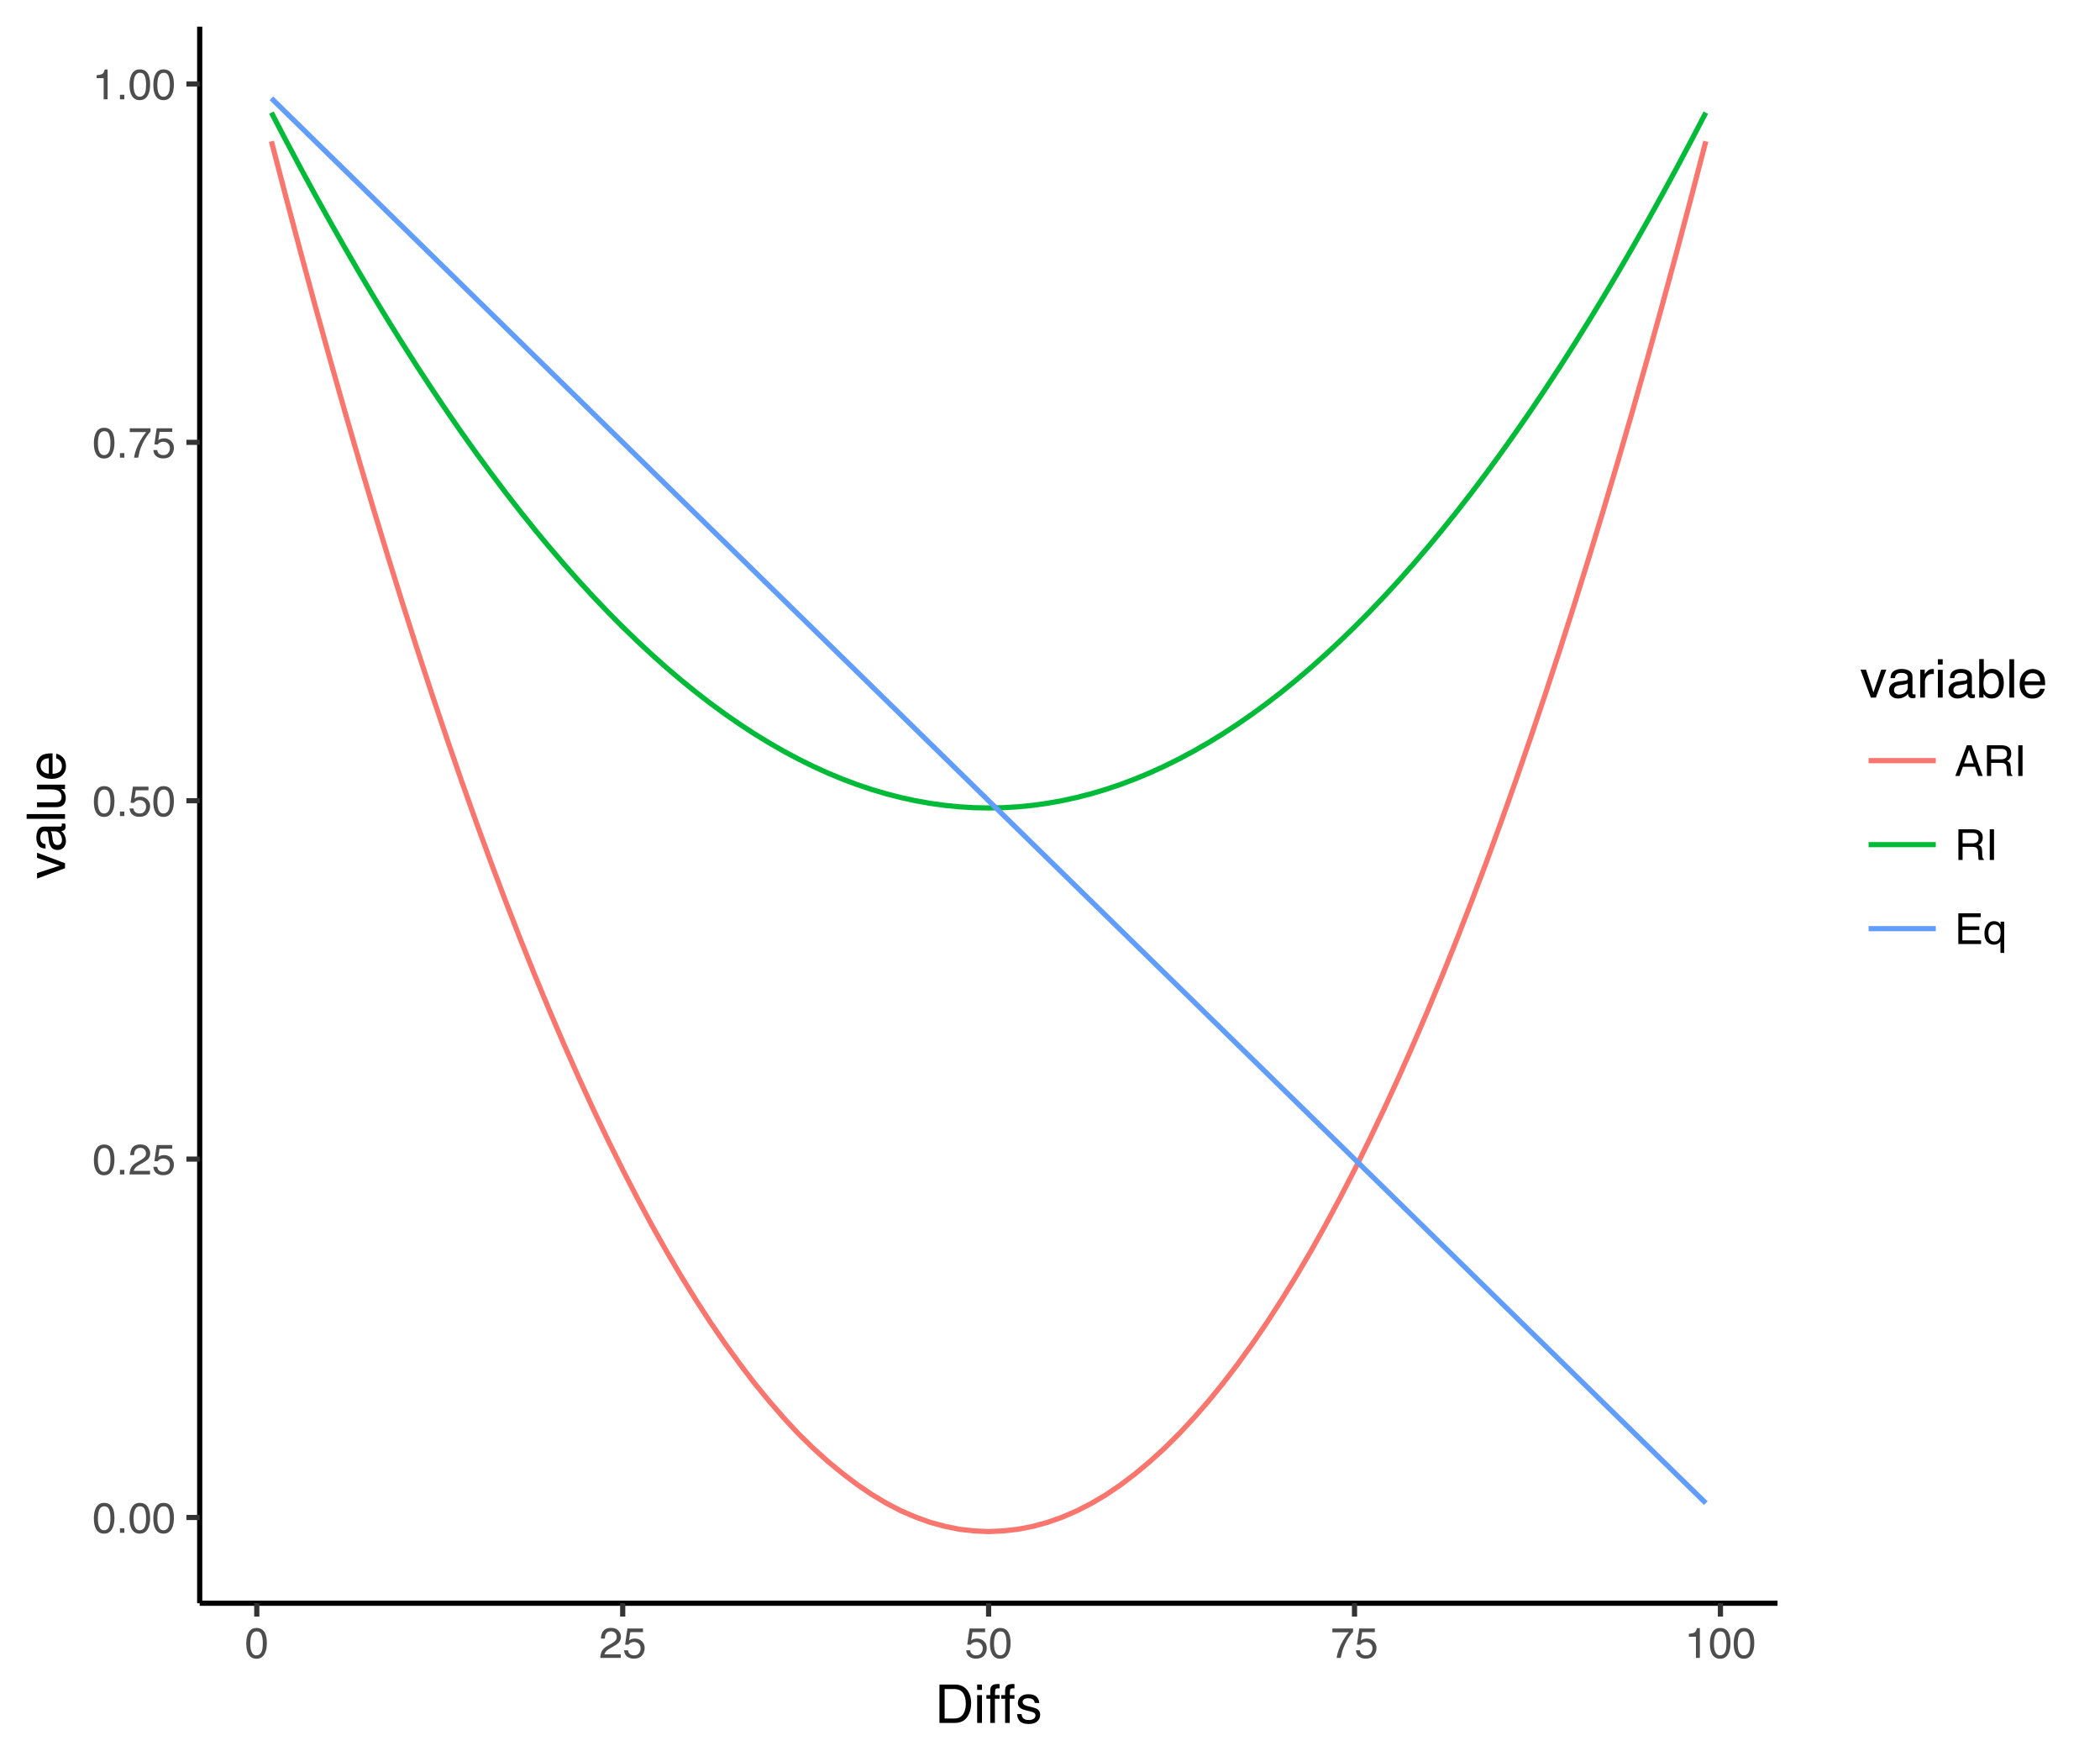
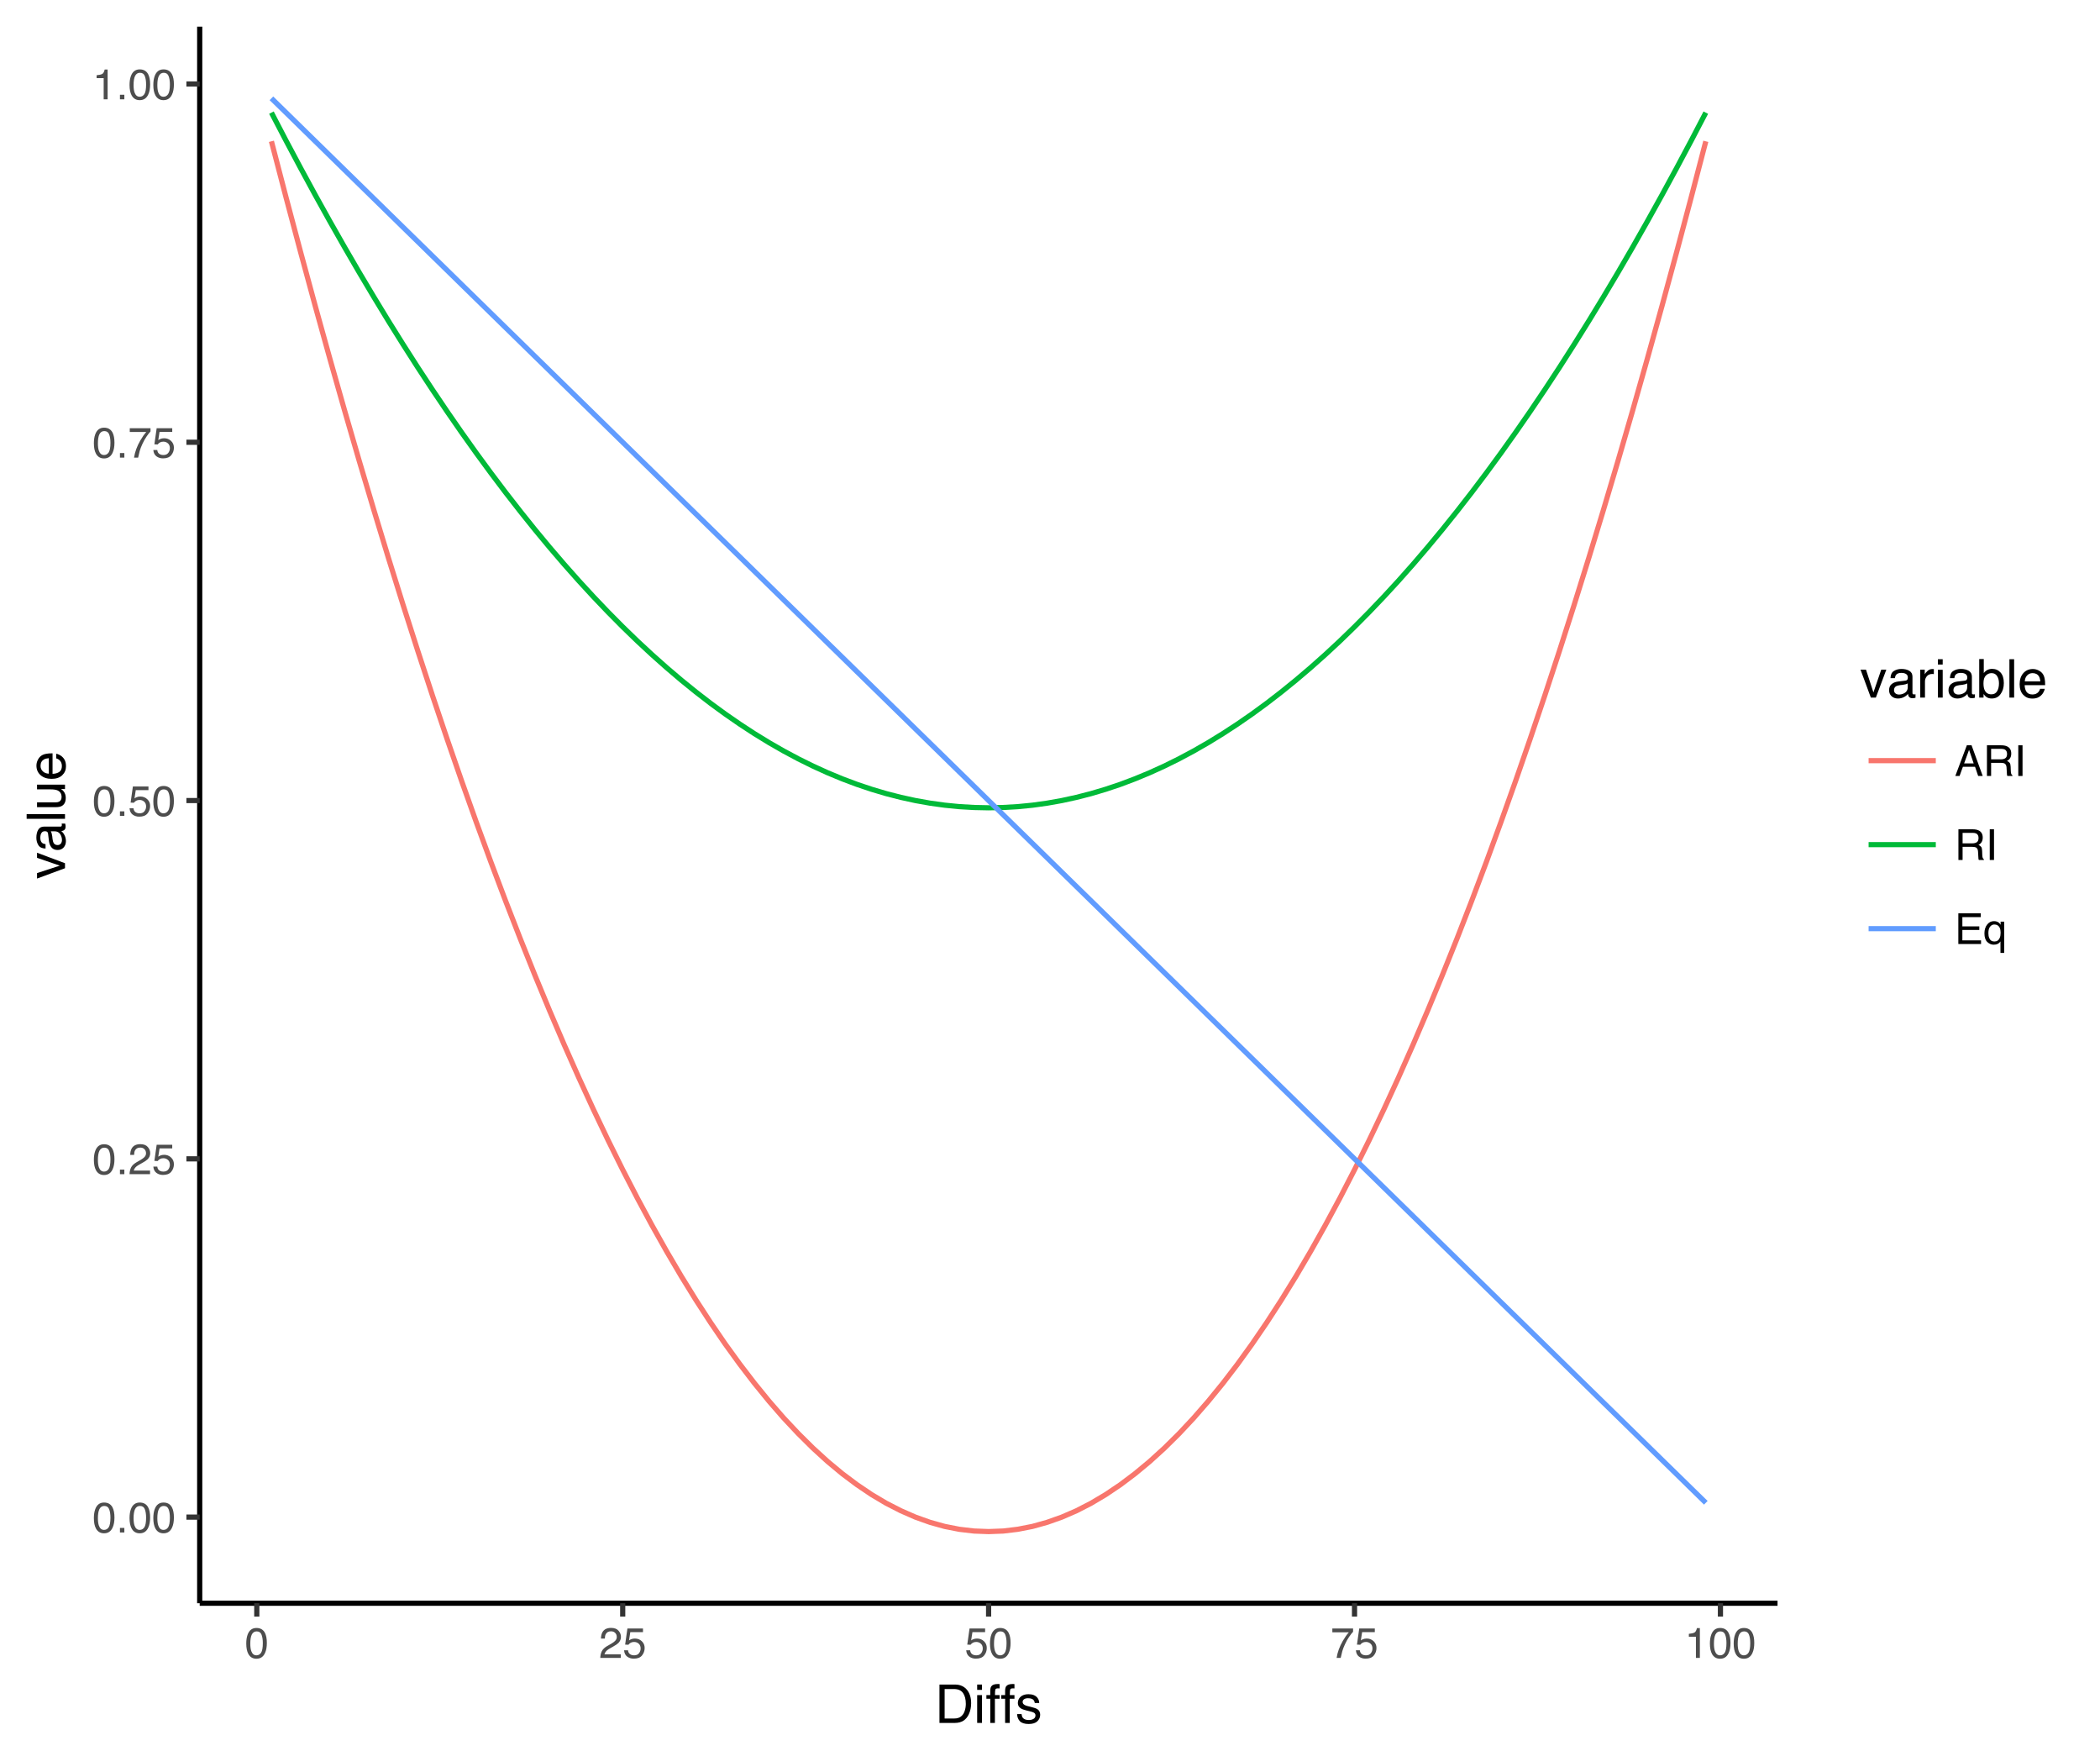
<svg xmlns="http://www.w3.org/2000/svg" xmlns:xlink="http://www.w3.org/1999/xlink" width="432pt" height="360pt" viewBox="0 0 432 360" version="1.1">
  <defs>
    <g>
      <symbol overflow="visible" id="glyph0-0">
        <path style="stroke:none;" d="M 0.281 0 L 0.281 -6.312 L 5.297 -6.312 L 5.297 0 Z M 4.5 -0.797 L 4.5 -5.516 L 1.078 -5.516 L 1.078 -0.797 Z " />
      </symbol>
      <symbol overflow="visible" id="glyph0-1">
        <path style="stroke:none;" d="M 2.375 -6.156 C 3.176 -6.156 3.754 -5.828 4.109 -5.172 C 4.379 -4.66 4.516 -3.961 4.516 -3.078 C 4.516 -2.242 4.391 -1.555 4.141 -1.016 C 3.785 -0.223 3.195 0.172 2.375 0.172 C 1.633 0.172 1.082 -0.148 0.719 -0.797 C 0.426 -1.328 0.281 -2.047 0.281 -2.953 C 0.281 -3.648 0.367 -4.25 0.547 -4.75 C 0.879 -5.688 1.488 -6.156 2.375 -6.156 Z M 2.375 -0.531 C 2.77 -0.531 3.086 -0.707 3.328 -1.062 C 3.566 -1.426 3.688 -2.086 3.688 -3.047 C 3.688 -3.754 3.598 -4.332 3.422 -4.781 C 3.254 -5.227 2.922 -5.453 2.422 -5.453 C 1.973 -5.453 1.641 -5.238 1.422 -4.812 C 1.211 -4.383 1.109 -3.754 1.109 -2.922 C 1.109 -2.297 1.176 -1.789 1.312 -1.406 C 1.52 -0.82 1.875 -0.531 2.375 -0.531 Z " />
      </symbol>
      <symbol overflow="visible" id="glyph0-2">
        <path style="stroke:none;" d="M 0.75 -0.938 L 1.656 -0.938 L 1.656 0 L 0.75 0 Z " />
      </symbol>
      <symbol overflow="visible" id="glyph0-3">
        <path style="stroke:none;" d="M 0.281 0 C 0.301 -0.531 0.406 -0.988 0.594 -1.375 C 0.789 -1.77 1.164 -2.129 1.719 -2.453 L 2.547 -2.922 C 2.91 -3.141 3.164 -3.328 3.312 -3.484 C 3.551 -3.711 3.672 -3.984 3.672 -4.297 C 3.672 -4.648 3.562 -4.93 3.344 -5.141 C 3.133 -5.359 2.848 -5.469 2.484 -5.469 C 1.961 -5.469 1.598 -5.266 1.391 -4.859 C 1.285 -4.648 1.227 -4.352 1.219 -3.969 L 0.422 -3.969 C 0.43 -4.5 0.531 -4.938 0.719 -5.281 C 1.051 -5.875 1.645 -6.172 2.5 -6.172 C 3.195 -6.172 3.707 -5.977 4.031 -5.594 C 4.363 -5.219 4.531 -4.797 4.531 -4.328 C 4.531 -3.836 4.352 -3.414 4 -3.062 C 3.801 -2.863 3.441 -2.617 2.922 -2.328 L 2.344 -2 C 2.062 -1.844 1.836 -1.695 1.672 -1.562 C 1.391 -1.312 1.211 -1.035 1.141 -0.734 L 4.5 -0.734 L 4.5 0 Z " />
      </symbol>
      <symbol overflow="visible" id="glyph0-4">
        <path style="stroke:none;" d="M 1.094 -1.562 C 1.133 -1.125 1.336 -0.82 1.703 -0.656 C 1.879 -0.57 2.094 -0.531 2.344 -0.531 C 2.801 -0.531 3.141 -0.676 3.359 -0.969 C 3.578 -1.258 3.688 -1.582 3.688 -1.938 C 3.688 -2.363 3.555 -2.691 3.297 -2.922 C 3.035 -3.16 2.719 -3.281 2.344 -3.281 C 2.082 -3.281 1.852 -3.227 1.656 -3.125 C 1.469 -3.02 1.305 -2.879 1.172 -2.703 L 0.5 -2.734 L 0.969 -6.047 L 4.172 -6.047 L 4.172 -5.297 L 1.562 -5.297 L 1.297 -3.594 C 1.43 -3.695 1.566 -3.773 1.703 -3.828 C 1.93 -3.93 2.195 -3.984 2.5 -3.984 C 3.062 -3.984 3.535 -3.801 3.922 -3.438 C 4.316 -3.07 4.516 -2.609 4.516 -2.047 C 4.516 -1.461 4.332 -0.945 3.969 -0.5 C 3.613 -0.062 3.047 0.156 2.266 0.156 C 1.754 0.156 1.305 0.016 0.922 -0.266 C 0.547 -0.547 0.332 -0.977 0.281 -1.562 Z " />
      </symbol>
      <symbol overflow="visible" id="glyph0-5">
        <path style="stroke:none;" d="M 4.594 -6.047 L 4.594 -5.375 C 4.395 -5.176 4.129 -4.836 3.797 -4.359 C 3.473 -3.891 3.188 -3.379 2.938 -2.828 C 2.688 -2.297 2.5 -1.812 2.375 -1.375 C 2.289 -1.082 2.18 -0.625 2.047 0 L 1.203 0 C 1.391 -1.176 1.816 -2.344 2.484 -3.5 C 2.879 -4.188 3.289 -4.773 3.719 -5.266 L 0.328 -5.266 L 0.328 -6.047 Z " />
      </symbol>
      <symbol overflow="visible" id="glyph0-6">
        <path style="stroke:none;" d="M 0.844 -4.359 L 0.844 -4.953 C 1.395 -5.004 1.781 -5.094 2 -5.219 C 2.227 -5.344 2.395 -5.645 2.5 -6.125 L 3.109 -6.125 L 3.109 0 L 2.297 0 L 2.297 -4.359 Z " />
      </symbol>
      <symbol overflow="visible" id="glyph0-7">
        <path style="stroke:none;" d="M 3.906 -2.578 L 2.953 -5.375 L 1.938 -2.578 Z M 2.5 -6.312 L 3.469 -6.312 L 5.766 0 L 4.828 0 L 4.188 -1.891 L 1.688 -1.891 L 1 0 L 0.125 0 Z M 2.953 -6.312 Z " />
      </symbol>
      <symbol overflow="visible" id="glyph0-8">
        <path style="stroke:none;" d="M 3.609 -3.422 C 4.004 -3.422 4.316 -3.5 4.547 -3.656 C 4.785 -3.82 4.906 -4.113 4.906 -4.531 C 4.906 -4.977 4.742 -5.285 4.422 -5.453 C 4.242 -5.535 4.008 -5.578 3.719 -5.578 L 1.625 -5.578 L 1.625 -3.422 Z M 0.766 -6.312 L 3.688 -6.312 C 4.176 -6.312 4.578 -6.238 4.891 -6.094 C 5.473 -5.832 5.766 -5.336 5.766 -4.609 C 5.766 -4.234 5.688 -3.922 5.531 -3.672 C 5.383 -3.43 5.172 -3.238 4.891 -3.094 C 5.129 -3 5.312 -2.867 5.438 -2.703 C 5.562 -2.547 5.629 -2.281 5.641 -1.906 L 5.672 -1.062 C 5.68 -0.82 5.703 -0.645 5.734 -0.531 C 5.785 -0.332 5.879 -0.203 6.016 -0.141 L 6.016 0 L 4.969 0 C 4.938 -0.051 4.91 -0.117 4.891 -0.203 C 4.879 -0.297 4.867 -0.461 4.859 -0.703 L 4.797 -1.766 C 4.773 -2.172 4.625 -2.445 4.344 -2.594 C 4.176 -2.664 3.922 -2.703 3.578 -2.703 L 1.625 -2.703 L 1.625 0 L 0.766 0 Z " />
      </symbol>
      <symbol overflow="visible" id="glyph0-9">
        <path style="stroke:none;" d="M 0.859 -6.312 L 1.734 -6.312 L 1.734 0 L 0.859 0 Z " />
      </symbol>
      <symbol overflow="visible" id="glyph0-10">
        <path style="stroke:none;" d="M 0.75 -6.312 L 5.359 -6.312 L 5.359 -5.531 L 1.578 -5.531 L 1.578 -3.625 L 5.062 -3.625 L 5.062 -2.891 L 1.578 -2.891 L 1.578 -0.75 L 5.422 -0.75 L 5.422 0 L 0.75 0 Z M 3.078 -6.312 Z " />
      </symbol>
      <symbol overflow="visible" id="glyph0-11">
        <path style="stroke:none;" d="M 1.062 -2.234 C 1.062 -1.836 1.117 -1.504 1.234 -1.234 C 1.43 -0.754 1.785 -0.516 2.297 -0.516 C 2.828 -0.516 3.195 -0.77 3.406 -1.281 C 3.52 -1.551 3.578 -1.906 3.578 -2.344 C 3.578 -2.738 3.516 -3.07 3.391 -3.344 C 3.18 -3.789 2.812 -4.016 2.281 -4.016 C 1.945 -4.016 1.66 -3.867 1.422 -3.578 C 1.18 -3.297 1.062 -2.848 1.062 -2.234 Z M 2.203 -4.703 C 2.586 -4.703 2.91 -4.609 3.172 -4.422 C 3.316 -4.316 3.453 -4.16 3.578 -3.953 L 3.578 -4.594 L 4.312 -4.594 L 4.312 1.828 L 3.547 1.828 L 3.547 -0.531 C 3.41 -0.32 3.227 -0.156 3 -0.031 C 2.77 0.082 2.488 0.141 2.156 0.141 C 1.664 0.141 1.223 -0.047 0.828 -0.422 C 0.441 -0.805 0.25 -1.395 0.25 -2.188 C 0.25 -2.914 0.43 -3.516 0.797 -3.984 C 1.16 -4.461 1.629 -4.703 2.203 -4.703 Z " />
      </symbol>
      <symbol overflow="visible" id="glyph1-0">
        <path style="stroke:none;" d="M 0.359 0 L 0.359 -7.891 L 6.625 -7.891 L 6.625 0 Z M 5.625 -0.984 L 5.625 -6.906 L 1.344 -6.906 L 1.344 -0.984 Z " />
      </symbol>
      <symbol overflow="visible" id="glyph1-1">
        <path style="stroke:none;" d="M 3.875 -0.906 C 4.227 -0.906 4.523 -0.945 4.766 -1.031 C 5.172 -1.164 5.508 -1.43 5.781 -1.828 C 5.988 -2.148 6.141 -2.562 6.234 -3.062 C 6.285 -3.352 6.312 -3.629 6.312 -3.891 C 6.312 -4.859 6.117 -5.613 5.734 -6.156 C 5.348 -6.695 4.723 -6.969 3.859 -6.969 L 1.953 -6.969 L 1.953 -0.906 Z M 0.891 -7.891 L 4.078 -7.891 C 5.16 -7.891 6.004 -7.504 6.609 -6.734 C 7.141 -6.035 7.406 -5.145 7.406 -4.062 C 7.406 -3.227 7.25 -2.473 6.938 -1.797 C 6.383 -0.598 5.43 0 4.078 0 L 0.891 0 Z " />
      </symbol>
      <symbol overflow="visible" id="glyph1-2">
        <path style="stroke:none;" d="M 0.703 -5.719 L 1.688 -5.719 L 1.688 0 L 0.703 0 Z M 0.703 -7.891 L 1.688 -7.891 L 1.688 -6.797 L 0.703 -6.797 Z " />
      </symbol>
      <symbol overflow="visible" id="glyph1-3">
        <path style="stroke:none;" d="M 0.953 -6.625 C 0.961 -7.031 1.031 -7.328 1.156 -7.516 C 1.383 -7.836 1.82 -8 2.469 -8 C 2.531 -8 2.594 -8 2.656 -8 C 2.719 -8 2.789 -7.992 2.875 -7.984 L 2.875 -7.094 C 2.77 -7.102 2.695 -7.109 2.656 -7.109 C 2.613 -7.109 2.57 -7.109 2.531 -7.109 C 2.238 -7.109 2.062 -7.031 2 -6.875 C 1.945 -6.727 1.922 -6.344 1.922 -5.719 L 2.875 -5.719 L 2.875 -4.969 L 1.906 -4.969 L 1.906 0 L 0.953 0 L 0.953 -4.969 L 0.156 -4.969 L 0.156 -5.719 L 0.953 -5.719 Z " />
      </symbol>
      <symbol overflow="visible" id="glyph1-4">
        <path style="stroke:none;" d="M 1.281 -1.812 C 1.312 -1.488 1.395 -1.238 1.531 -1.062 C 1.77 -0.75 2.191 -0.594 2.797 -0.594 C 3.148 -0.594 3.461 -0.672 3.734 -0.828 C 4.004 -0.984 4.141 -1.223 4.141 -1.547 C 4.141 -1.797 4.031 -1.984 3.812 -2.109 C 3.676 -2.191 3.398 -2.285 2.984 -2.391 L 2.219 -2.578 C 1.727 -2.703 1.367 -2.836 1.141 -2.984 C 0.723 -3.254 0.516 -3.617 0.516 -4.078 C 0.516 -4.617 0.707 -5.055 1.094 -5.391 C 1.488 -5.734 2.02 -5.906 2.688 -5.906 C 3.551 -5.906 4.176 -5.648 4.562 -5.141 C 4.801 -4.816 4.914 -4.469 4.906 -4.094 L 4 -4.094 C 3.977 -4.312 3.898 -4.508 3.766 -4.688 C 3.547 -4.945 3.16 -5.078 2.609 -5.078 C 2.242 -5.078 1.969 -5.004 1.781 -4.859 C 1.594 -4.723 1.5 -4.539 1.5 -4.312 C 1.5 -4.062 1.625 -3.863 1.875 -3.719 C 2.008 -3.625 2.219 -3.539 2.5 -3.469 L 3.141 -3.312 C 3.836 -3.145 4.301 -2.984 4.531 -2.828 C 4.914 -2.578 5.109 -2.191 5.109 -1.672 C 5.109 -1.148 4.91 -0.703 4.516 -0.328 C 4.129 0.035 3.539 0.219 2.75 0.219 C 1.895 0.219 1.285 0.023 0.922 -0.359 C 0.566 -0.754 0.379 -1.238 0.359 -1.812 Z M 2.719 -5.891 Z " />
      </symbol>
      <symbol overflow="visible" id="glyph1-5">
        <path style="stroke:none;" d="M 1.188 -5.75 L 2.719 -1.062 L 4.328 -5.75 L 5.375 -5.75 L 3.219 0 L 2.188 0 L 0.062 -5.75 Z " />
      </symbol>
      <symbol overflow="visible" id="glyph1-6">
        <path style="stroke:none;" d="M 1.453 -1.531 C 1.453 -1.25 1.551 -1.023 1.75 -0.859 C 1.957 -0.703 2.203 -0.625 2.484 -0.625 C 2.816 -0.625 3.145 -0.703 3.469 -0.859 C 4.008 -1.117 4.281 -1.551 4.281 -2.156 L 4.281 -2.922 C 4.156 -2.848 4 -2.785 3.812 -2.734 C 3.633 -2.691 3.453 -2.656 3.266 -2.625 L 2.688 -2.562 C 2.332 -2.508 2.066 -2.438 1.891 -2.344 C 1.598 -2.164 1.453 -1.895 1.453 -1.531 Z M 3.797 -3.484 C 4.016 -3.516 4.16 -3.609 4.234 -3.766 C 4.273 -3.848 4.297 -3.973 4.297 -4.141 C 4.297 -4.461 4.176 -4.695 3.938 -4.844 C 3.707 -5 3.375 -5.078 2.938 -5.078 C 2.438 -5.078 2.082 -4.941 1.875 -4.672 C 1.75 -4.516 1.672 -4.289 1.641 -4 L 0.734 -4 C 0.754 -4.707 0.984 -5.195 1.422 -5.469 C 1.867 -5.75 2.383 -5.891 2.969 -5.891 C 3.645 -5.891 4.191 -5.758 4.609 -5.5 C 5.035 -5.25 5.25 -4.848 5.25 -4.297 L 5.25 -0.984 C 5.25 -0.891 5.266 -0.812 5.297 -0.75 C 5.336 -0.688 5.426 -0.656 5.562 -0.656 C 5.602 -0.656 5.648 -0.656 5.703 -0.656 C 5.766 -0.664 5.82 -0.676 5.875 -0.688 L 5.875 0.031 C 5.727 0.07 5.613 0.098 5.531 0.109 C 5.457 0.117 5.352 0.125 5.219 0.125 C 4.883 0.125 4.641 0.004 4.484 -0.234 C 4.41 -0.359 4.359 -0.535 4.328 -0.766 C 4.129 -0.504 3.844 -0.281 3.469 -0.094 C 3.102 0.094 2.695 0.188 2.25 0.188 C 1.719 0.188 1.281 0.023 0.938 -0.297 C 0.602 -0.617 0.438 -1.023 0.438 -1.516 C 0.438 -2.047 0.602 -2.457 0.938 -2.75 C 1.27 -3.039 1.707 -3.223 2.25 -3.297 Z M 2.984 -5.891 Z " />
      </symbol>
      <symbol overflow="visible" id="glyph1-7">
        <path style="stroke:none;" d="M 0.734 -5.75 L 1.656 -5.75 L 1.656 -4.766 C 1.727 -4.953 1.91 -5.18 2.203 -5.453 C 2.492 -5.734 2.832 -5.875 3.219 -5.875 C 3.238 -5.875 3.27 -5.875 3.312 -5.875 C 3.352 -5.875 3.426 -5.867 3.531 -5.859 L 3.531 -4.828 C 3.477 -4.836 3.426 -4.844 3.375 -4.844 C 3.32 -4.852 3.27 -4.859 3.219 -4.859 C 2.727 -4.859 2.352 -4.703 2.094 -4.391 C 1.832 -4.078 1.703 -3.719 1.703 -3.312 L 1.703 0 L 0.734 0 Z " />
      </symbol>
      <symbol overflow="visible" id="glyph1-8">
        <path style="stroke:none;" d="M 0.641 -7.922 L 1.578 -7.922 L 1.578 -5.047 C 1.785 -5.328 2.035 -5.539 2.328 -5.688 C 2.617 -5.832 2.938 -5.906 3.281 -5.906 C 4 -5.906 4.582 -5.656 5.031 -5.156 C 5.477 -4.664 5.703 -3.941 5.703 -2.984 C 5.703 -2.078 5.477 -1.32 5.031 -0.719 C 4.594 -0.113 3.984 0.188 3.203 0.188 C 2.766 0.188 2.395 0.078 2.094 -0.141 C 1.914 -0.266 1.727 -0.461 1.531 -0.734 L 1.531 0 L 0.641 0 Z M 3.141 -0.672 C 3.672 -0.672 4.062 -0.879 4.312 -1.297 C 4.57 -1.711 4.703 -2.258 4.703 -2.938 C 4.703 -3.539 4.57 -4.039 4.312 -4.438 C 4.062 -4.832 3.68 -5.031 3.172 -5.031 C 2.734 -5.031 2.348 -4.867 2.016 -4.547 C 1.68 -4.223 1.516 -3.688 1.516 -2.938 C 1.516 -2.395 1.582 -1.957 1.719 -1.625 C 1.977 -0.988 2.453 -0.672 3.141 -0.672 Z " />
      </symbol>
      <symbol overflow="visible" id="glyph1-9">
        <path style="stroke:none;" d="M 0.734 -7.891 L 1.703 -7.891 L 1.703 0 L 0.734 0 Z " />
      </symbol>
      <symbol overflow="visible" id="glyph1-10">
        <path style="stroke:none;" d="M 3.109 -5.875 C 3.516 -5.875 3.906 -5.781 4.281 -5.594 C 4.664 -5.406 4.961 -5.156 5.172 -4.844 C 5.359 -4.562 5.484 -4.223 5.547 -3.828 C 5.609 -3.566 5.641 -3.145 5.641 -2.562 L 1.422 -2.562 C 1.441 -1.977 1.578 -1.508 1.828 -1.156 C 2.086 -0.812 2.488 -0.641 3.031 -0.641 C 3.539 -0.641 3.945 -0.805 4.25 -1.141 C 4.414 -1.328 4.535 -1.551 4.609 -1.812 L 5.562 -1.812 C 5.531 -1.594 5.441 -1.352 5.297 -1.094 C 5.16 -0.832 5.004 -0.625 4.828 -0.469 C 4.535 -0.176 4.176 0.02 3.75 0.125 C 3.508 0.176 3.242 0.203 2.953 0.203 C 2.234 0.203 1.625 -0.055 1.125 -0.578 C 0.633 -1.098 0.391 -1.828 0.391 -2.766 C 0.391 -3.691 0.641 -4.441 1.141 -5.016 C 1.641 -5.586 2.297 -5.875 3.109 -5.875 Z M 4.641 -3.328 C 4.609 -3.754 4.52 -4.094 4.375 -4.344 C 4.102 -4.801 3.66 -5.031 3.047 -5.031 C 2.598 -5.031 2.223 -4.867 1.922 -4.547 C 1.629 -4.234 1.473 -3.828 1.453 -3.328 Z M 3.016 -5.891 Z " />
      </symbol>
      <symbol overflow="visible" id="glyph2-0">
        <path style="stroke:none;" d="M 0 -0.359 L -7.891 -0.359 L -7.891 -6.625 L 0 -6.625 Z M -0.984 -5.625 L -6.906 -5.625 L -6.906 -1.344 L -0.984 -1.344 Z " />
      </symbol>
      <symbol overflow="visible" id="glyph2-1">
        <path style="stroke:none;" d="M -5.75 -1.188 L -1.062 -2.719 L -5.75 -4.328 L -5.75 -5.375 L 0 -3.219 L 0 -2.188 L -5.75 -0.062 Z " />
      </symbol>
      <symbol overflow="visible" id="glyph2-2">
        <path style="stroke:none;" d="M -1.531 -1.453 C -1.25 -1.453 -1.023 -1.551 -0.859 -1.75 C -0.703 -1.957 -0.625 -2.203 -0.625 -2.484 C -0.625 -2.816 -0.703 -3.145 -0.859 -3.469 C -1.117 -4.008 -1.551 -4.281 -2.156 -4.281 L -2.922 -4.281 C -2.848 -4.156 -2.785 -4 -2.734 -3.812 C -2.691 -3.633 -2.656 -3.453 -2.625 -3.266 L -2.562 -2.688 C -2.508 -2.332 -2.438 -2.066 -2.344 -1.891 C -2.164 -1.598 -1.895 -1.453 -1.531 -1.453 Z M -3.484 -3.797 C -3.516 -4.016 -3.609 -4.16 -3.766 -4.234 C -3.848 -4.273 -3.973 -4.297 -4.141 -4.297 C -4.461 -4.297 -4.695 -4.176 -4.844 -3.938 C -5 -3.707 -5.078 -3.375 -5.078 -2.938 C -5.078 -2.438 -4.941 -2.082 -4.672 -1.875 C -4.516 -1.75 -4.289 -1.672 -4 -1.641 L -4 -0.734 C -4.707 -0.754 -5.195 -0.984 -5.469 -1.422 C -5.75 -1.867 -5.891 -2.383 -5.891 -2.969 C -5.891 -3.645 -5.758 -4.191 -5.5 -4.609 C -5.25 -5.035 -4.848 -5.25 -4.297 -5.25 L -0.984 -5.25 C -0.891 -5.25 -0.812 -5.266 -0.75 -5.297 C -0.688 -5.336 -0.656 -5.426 -0.656 -5.562 C -0.656 -5.602 -0.656 -5.648 -0.656 -5.703 C -0.664 -5.766 -0.676 -5.82 -0.688 -5.875 L 0.031 -5.875 C 0.07 -5.727 0.098 -5.613 0.109 -5.531 C 0.117 -5.457 0.125 -5.352 0.125 -5.219 C 0.125 -4.883 0.004 -4.641 -0.234 -4.484 C -0.359 -4.41 -0.535 -4.359 -0.766 -4.328 C -0.504 -4.129 -0.281 -3.844 -0.094 -3.469 C 0.094 -3.102 0.188 -2.695 0.188 -2.25 C 0.188 -1.719 0.023 -1.281 -0.297 -0.938 C -0.617 -0.602 -1.023 -0.438 -1.516 -0.438 C -2.047 -0.438 -2.457 -0.602 -2.75 -0.938 C -3.039 -1.27 -3.223 -1.707 -3.297 -2.25 Z M -5.891 -2.984 Z " />
      </symbol>
      <symbol overflow="visible" id="glyph2-3">
        <path style="stroke:none;" d="M -7.891 -0.734 L -7.891 -1.703 L 0 -1.703 L 0 -0.734 Z " />
      </symbol>
      <symbol overflow="visible" id="glyph2-4">
        <path style="stroke:none;" d="M -5.75 -1.672 L -1.938 -1.672 C -1.645 -1.672 -1.406 -1.719 -1.219 -1.812 C -0.875 -1.988 -0.703 -2.312 -0.703 -2.781 C -0.703 -3.445 -1 -3.906 -1.594 -4.156 C -1.914 -4.281 -2.359 -4.344 -2.922 -4.344 L -5.75 -4.344 L -5.75 -5.312 L 0 -5.312 L 0 -4.406 L -0.844 -4.422 C -0.625 -4.297 -0.441 -4.141 -0.297 -3.953 C 0.004 -3.578 0.156 -3.129 0.156 -2.609 C 0.156 -1.785 -0.117 -1.223 -0.672 -0.922 C -0.961 -0.766 -1.352 -0.688 -1.844 -0.688 L -5.75 -0.688 Z M -5.891 -3 Z " />
      </symbol>
      <symbol overflow="visible" id="glyph2-5">
        <path style="stroke:none;" d="M -5.875 -3.109 C -5.875 -3.516 -5.781 -3.906 -5.594 -4.281 C -5.406 -4.664 -5.156 -4.961 -4.844 -5.172 C -4.562 -5.359 -4.223 -5.484 -3.828 -5.547 C -3.566 -5.609 -3.145 -5.641 -2.562 -5.641 L -2.562 -1.422 C -1.977 -1.441 -1.508 -1.578 -1.156 -1.828 C -0.812 -2.086 -0.641 -2.488 -0.641 -3.031 C -0.641 -3.539 -0.805 -3.945 -1.141 -4.25 C -1.328 -4.414 -1.551 -4.535 -1.812 -4.609 L -1.812 -5.562 C -1.594 -5.531 -1.352 -5.441 -1.094 -5.297 C -0.832 -5.16 -0.625 -5.004 -0.469 -4.828 C -0.176 -4.535 0.02 -4.176 0.125 -3.75 C 0.176 -3.508 0.203 -3.242 0.203 -2.953 C 0.203 -2.234 -0.055 -1.625 -0.578 -1.125 C -1.098 -0.633 -1.828 -0.391 -2.766 -0.391 C -3.691 -0.391 -4.441 -0.641 -5.016 -1.141 C -5.586 -1.641 -5.875 -2.297 -5.875 -3.109 Z M -3.328 -4.641 C -3.754 -4.609 -4.094 -4.52 -4.344 -4.375 C -4.801 -4.102 -5.031 -3.66 -5.031 -3.047 C -5.031 -2.598 -4.867 -2.223 -4.547 -1.922 C -4.234 -1.629 -3.828 -1.473 -3.328 -1.453 Z M -5.891 -3.016 Z " />
      </symbol>
    </g>
    <clipPath id="clip1">
      <path d="M 41.082 5.48 L 366 5.48 L 366 330 L 41.082 330 Z " />
    </clipPath>
  </defs>
  <g id="surface1">
    <rect x="0" y="0" width="432" height="360" style="fill:rgb(100%,100%,100%);fill-opacity:1;stroke:none;" />
    <rect x="0" y="0" width="432" height="360" style="fill:rgb(100%,100%,100%);fill-opacity:1;stroke:none;" />
    <path style="fill:none;stroke-width:1.067;stroke-linecap:round;stroke-linejoin:round;stroke:rgb(100%,100%,100%);stroke-opacity:1;stroke-miterlimit:10;" d="M 0 360 L 432 360 L 432 0 L 0 0 Z " />
    <g clip-path="url(#clip1)" clip-rule="nonzero">
      <path style=" stroke:none;fill-rule:nonzero;fill:rgb(100%,100%,100%);fill-opacity:1;" d="M 41.082 329.727 L 365.66 329.727 L 365.66 5.48 L 41.082 5.48 Z " />
    </g>
-     <path style="fill:none;stroke-width:1.067;stroke-linecap:butt;stroke-linejoin:round;stroke:rgb(97.255%,46.275%,42.745%);stroke-opacity:1;stroke-miterlimit:1;" d="M 55.836 29.062 L 58.848 40.617 L 61.859 51.938 L 64.867 63.016 L 67.879 73.855 L 70.891 84.457 L 73.902 94.82 L 76.914 104.945 L 79.922 114.832 L 82.934 124.48 L 85.945 133.895 L 88.957 143.066 L 91.969 152.004 L 94.977 160.699 L 97.988 169.156 L 101 177.375 L 104.012 185.355 L 107.023 193.094 L 110.031 200.594 L 113.043 207.852 L 116.055 214.871 L 119.066 221.648 L 122.078 228.211 L 125.086 234.512 L 128.098 240.574 L 131.109 246.422 L 134.121 252.031 L 137.133 257.379 L 140.141 262.488 L 143.152 267.352 L 146.164 271.98 L 149.176 276.363 L 152.188 280.508 L 155.195 284.461 L 158.207 288.129 L 161.219 291.605 L 164.23 294.844 L 167.242 297.797 L 170.25 300.512 L 173.262 302.984 L 176.273 305.273 L 179.285 307.324 L 182.297 309.133 L 185.309 310.699 L 188.316 311.988 L 191.328 313.082 L 194.34 313.895 L 197.352 314.512 L 200.363 314.848 L 203.371 314.988 L 206.383 314.848 L 209.395 314.512 L 212.406 313.934 L 215.418 313.117 L 218.426 312.062 L 221.438 310.766 L 224.449 309.227 L 227.461 307.449 L 230.473 305.414 L 233.48 303.141 L 236.492 300.629 L 239.504 297.902 L 242.516 294.91 L 245.527 291.68 L 248.535 288.242 L 251.547 284.559 L 254.559 280.617 L 257.57 276.461 L 260.582 272.062 L 263.59 267.406 L 266.602 262.535 L 269.613 257.402 L 272.625 252.031 L 275.637 246.422 L 278.645 240.598 L 281.656 234.512 L 284.668 228.211 L 287.68 221.668 L 290.691 214.887 L 293.699 207.863 L 296.711 200.602 L 299.723 193.102 L 302.734 185.355 L 305.746 177.375 L 308.754 169.152 L 311.766 160.691 L 314.777 151.992 L 317.789 143.062 L 320.801 133.895 L 323.809 124.48 L 326.82 114.832 L 329.832 104.945 L 332.844 94.82 L 335.855 84.457 L 338.863 73.855 L 341.875 63.016 L 344.887 51.938 L 347.898 40.617 L 350.91 29.062 " />
-     <path style="fill:none;stroke-width:1.067;stroke-linecap:butt;stroke-linejoin:round;stroke:rgb(0%,72.941%,21.961%);stroke-opacity:1;stroke-miterlimit:1;" d="M 55.836 23.168 L 58.848 28.941 L 61.859 34.602 L 64.867 40.141 L 67.879 45.559 L 70.891 50.859 L 73.902 56.043 L 76.914 61.105 L 79.922 66.047 L 82.934 70.871 L 85.945 75.578 L 88.957 80.164 L 91.969 84.633 L 94.977 88.98 L 97.988 93.207 L 101 97.316 L 104.012 101.309 L 107.023 105.18 L 110.031 108.93 L 113.043 112.562 L 116.055 116.078 L 119.066 119.473 L 122.078 122.75 L 125.086 125.906 L 128.098 128.941 L 131.109 131.859 L 134.121 134.66 L 137.133 137.34 L 140.141 139.902 L 143.152 142.344 L 146.164 144.668 L 149.176 146.871 L 152.188 148.953 L 155.195 150.922 L 158.207 152.766 L 161.219 154.492 L 164.23 156.102 L 167.242 157.59 L 170.25 158.961 L 173.262 160.211 L 176.273 161.344 L 179.285 162.355 L 182.297 163.25 L 185.309 164.023 L 188.316 164.68 L 191.328 165.215 L 194.34 165.633 L 197.352 165.93 L 200.363 166.109 L 203.371 166.168 L 206.383 166.109 L 209.395 165.93 L 212.406 165.633 L 215.418 165.215 L 218.426 164.68 L 221.438 164.023 L 224.449 163.25 L 227.461 162.355 L 230.473 161.344 L 233.48 160.211 L 236.492 158.961 L 239.504 157.59 L 242.516 156.102 L 245.527 154.492 L 248.535 152.766 L 251.547 150.922 L 254.559 148.953 L 257.57 146.871 L 260.582 144.668 L 263.59 142.344 L 266.602 139.902 L 269.613 137.34 L 272.625 134.66 L 275.637 131.859 L 278.645 128.941 L 281.656 125.906 L 284.668 122.75 L 287.68 119.473 L 290.691 116.078 L 293.699 112.562 L 296.711 108.93 L 299.723 105.18 L 302.734 101.309 L 305.746 97.316 L 308.754 93.207 L 311.766 88.98 L 314.777 84.633 L 317.789 80.164 L 320.801 75.578 L 323.809 70.871 L 326.82 66.047 L 329.832 61.105 L 332.844 56.043 L 335.855 50.859 L 338.863 45.559 L 341.875 40.141 L 344.887 34.602 L 347.898 28.941 L 350.91 23.168 " />
-     <path style="fill:none;stroke-width:1.067;stroke-linecap:butt;stroke-linejoin:round;stroke:rgb(38.039%,61.176%,100%);stroke-opacity:1;stroke-miterlimit:1;" d="M 55.836 20.219 L 58.848 23.168 L 61.859 26.113 L 64.867 29.062 L 67.879 32.012 L 70.891 34.957 L 76.914 40.855 L 79.922 43.805 L 82.934 46.75 L 91.969 55.598 L 94.977 58.543 L 101 64.441 L 104.012 67.387 L 107.023 70.336 L 110.031 73.285 L 113.043 76.234 L 116.055 79.18 L 122.078 85.078 L 125.086 88.027 L 128.098 90.973 L 137.133 99.82 L 140.141 102.766 L 146.164 108.664 L 149.176 111.609 L 152.188 114.559 L 155.195 117.508 L 158.207 120.457 L 161.219 123.402 L 167.242 129.301 L 170.25 132.25 L 173.262 135.195 L 179.285 141.094 L 182.297 144.039 L 185.309 146.988 L 188.316 149.938 L 191.328 152.887 L 194.34 155.832 L 200.363 161.73 L 203.371 164.68 L 206.383 167.625 L 215.418 176.473 L 218.426 179.418 L 224.449 185.316 L 227.461 188.262 L 230.473 191.211 L 233.48 194.16 L 236.492 197.109 L 239.504 200.055 L 245.527 205.953 L 248.535 208.902 L 251.547 211.848 L 260.582 220.695 L 263.59 223.641 L 269.613 229.539 L 272.625 232.484 L 275.637 235.434 L 278.645 238.383 L 281.656 241.332 L 284.668 244.277 L 290.691 250.176 L 293.699 253.125 L 296.711 256.07 L 302.734 261.969 L 305.746 264.914 L 308.754 267.863 L 314.777 273.762 L 317.789 276.707 L 320.801 279.656 L 323.809 282.605 L 326.82 285.555 L 329.832 288.5 L 335.855 294.398 L 338.863 297.348 L 341.875 300.293 L 347.898 306.191 L 350.91 309.137 " />
+     <path style="fill:none;stroke-width:1.067;stroke-linecap:butt;stroke-linejoin:round;stroke:rgb(97.255%,46.275%,42.745%);stroke-opacity:1;stroke-miterlimit:1;" d="M 55.836 29.062 L 58.848 40.613 L 61.859 51.926 L 64.867 63 L 67.879 73.84 L 70.891 84.438 L 73.902 94.797 L 76.914 104.918 L 79.922 114.805 L 82.934 124.453 L 85.945 133.859 L 88.957 143.031 L 91.969 151.965 L 94.977 160.656 L 97.988 169.113 L 101 177.328 L 104.012 185.305 L 107.023 193.047 L 110.031 200.547 L 113.043 207.816 L 116.055 214.84 L 119.066 221.629 L 122.078 228.184 L 125.086 234.492 L 128.098 240.566 L 131.109 246.402 L 134.121 251.996 L 137.133 257.352 L 140.141 262.465 L 143.152 267.344 L 146.164 271.98 L 149.176 276.395 L 152.188 280.555 L 155.195 284.477 L 158.207 288.176 L 161.219 291.637 L 164.23 294.844 L 167.242 297.828 L 170.25 300.574 L 173.262 303.078 L 176.273 305.336 L 179.285 307.367 L 182.297 309.156 L 185.309 310.699 L 188.316 312.016 L 191.328 313.09 L 194.34 313.93 L 197.352 314.52 L 200.363 314.875 L 203.371 314.988 L 206.383 314.875 L 209.395 314.512 L 212.406 313.922 L 215.418 313.082 L 218.426 312.016 L 221.438 310.711 L 224.449 309.164 L 227.461 307.375 L 230.473 305.352 L 233.48 303.086 L 236.492 300.59 L 239.504 297.852 L 242.516 294.875 L 245.527 291.66 L 248.535 288.207 L 251.547 284.516 L 254.559 280.586 L 257.57 276.414 L 260.582 272.008 L 263.59 267.363 L 266.602 262.48 L 269.613 257.355 L 272.625 251.996 L 275.637 246.402 L 278.645 240.566 L 281.656 234.496 L 284.668 228.184 L 287.68 221.629 L 290.691 214.844 L 293.699 207.816 L 296.711 200.547 L 299.723 193.043 L 302.734 185.305 L 305.746 177.324 L 308.754 169.102 L 311.766 160.652 L 314.777 151.961 L 317.789 143.031 L 320.801 133.859 L 323.809 124.453 L 326.82 114.805 L 329.832 104.922 L 332.844 94.797 L 335.855 84.438 L 338.863 73.84 L 341.875 63 L 344.887 51.926 L 347.898 40.613 L 350.91 29.062 " />
+     <path style="fill:none;stroke-width:1.067;stroke-linecap:butt;stroke-linejoin:round;stroke:rgb(0%,72.941%,21.961%);stroke-opacity:1;stroke-miterlimit:1;" d="M 55.836 23.164 L 58.848 28.941 L 61.859 34.598 L 64.867 40.137 L 67.879 45.555 L 70.891 50.855 L 73.902 56.035 L 76.914 61.094 L 79.922 66.039 L 82.934 70.859 L 85.945 75.566 L 88.957 80.148 L 91.969 84.617 L 94.977 88.961 L 97.988 93.191 L 101 97.297 L 104.012 101.289 L 107.023 105.156 L 110.031 108.91 L 113.043 112.543 L 116.055 116.055 L 119.066 119.449 L 122.078 122.723 L 125.086 125.879 L 128.098 128.918 L 131.109 131.836 L 134.121 134.633 L 137.133 137.312 L 140.141 139.871 L 143.152 142.312 L 146.164 144.637 L 149.176 146.84 L 152.188 148.922 L 155.195 150.887 L 158.207 152.734 L 161.219 154.461 L 164.23 156.07 L 167.242 157.559 L 170.25 158.926 L 173.262 160.176 L 176.273 161.309 L 179.285 162.32 L 182.297 163.215 L 185.309 163.988 L 188.316 164.645 L 191.328 165.18 L 194.34 165.598 L 197.352 165.895 L 200.363 166.07 L 203.371 166.133 L 206.383 166.07 L 209.395 165.895 L 212.406 165.598 L 215.418 165.18 L 218.426 164.645 L 221.438 163.988 L 224.449 163.215 L 227.461 162.32 L 230.473 161.309 L 233.48 160.176 L 236.492 158.926 L 239.504 157.559 L 242.516 156.07 L 245.527 154.461 L 248.535 152.734 L 251.547 150.887 L 254.559 148.922 L 257.57 146.84 L 260.582 144.637 L 263.59 142.312 L 266.602 139.871 L 269.613 137.312 L 272.625 134.633 L 275.637 131.836 L 278.645 128.918 L 281.656 125.879 L 284.668 122.723 L 287.68 119.449 L 290.691 116.055 L 293.699 112.543 L 296.711 108.91 L 299.723 105.156 L 302.734 101.289 L 305.746 97.297 L 308.754 93.191 L 311.766 88.961 L 314.777 84.617 L 317.789 80.148 L 320.801 75.566 L 323.809 70.859 L 326.82 66.039 L 329.832 61.094 L 332.844 56.035 L 335.855 50.855 L 338.863 45.555 L 341.875 40.137 L 344.887 34.598 L 347.898 28.941 L 350.91 23.164 " />
+     <path style="fill:none;stroke-width:1.067;stroke-linecap:butt;stroke-linejoin:round;stroke:rgb(38.039%,61.176%,100%);stroke-opacity:1;stroke-miterlimit:1;" d="M 55.836 20.219 L 58.848 23.164 L 61.859 26.113 L 64.867 29.059 L 70.891 34.957 L 73.902 37.902 L 76.914 40.852 L 79.922 43.797 L 82.934 46.746 L 85.945 49.691 L 88.957 52.641 L 91.969 55.586 L 94.977 58.535 L 97.988 61.48 L 104.012 67.379 L 107.023 70.324 L 110.031 73.273 L 113.043 76.219 L 116.055 79.168 L 119.066 82.113 L 122.078 85.062 L 125.086 88.008 L 128.098 90.957 L 131.109 93.902 L 137.133 99.801 L 140.141 102.746 L 143.152 105.695 L 146.164 108.641 L 149.176 111.59 L 152.188 114.535 L 155.195 117.484 L 158.207 120.43 L 161.219 123.379 L 164.23 126.324 L 167.242 129.273 L 170.25 132.223 L 173.262 135.168 L 176.273 138.117 L 179.285 141.062 L 182.297 144.012 L 185.309 146.957 L 188.316 149.906 L 191.328 152.852 L 197.352 158.75 L 200.363 161.695 L 203.371 164.645 L 206.383 167.59 L 209.395 170.539 L 212.406 173.484 L 215.418 176.434 L 218.426 179.379 L 221.438 182.328 L 224.449 185.273 L 230.473 191.172 L 233.48 194.117 L 236.492 197.066 L 239.504 200.012 L 242.516 202.961 L 245.527 205.906 L 248.535 208.855 L 251.547 211.801 L 254.559 214.75 L 257.57 217.695 L 260.582 220.645 L 263.59 223.594 L 266.602 226.539 L 269.613 229.488 L 272.625 232.434 L 275.637 235.383 L 278.645 238.328 L 281.656 241.277 L 284.668 244.223 L 287.68 247.172 L 290.691 250.117 L 293.699 253.066 L 296.711 256.016 L 299.723 258.961 L 302.734 261.91 L 305.746 264.855 L 308.754 267.805 L 311.766 270.75 L 314.777 273.699 L 317.789 276.645 L 320.801 279.594 L 323.809 282.543 L 326.82 285.488 L 329.832 288.438 L 332.844 291.383 L 335.855 294.332 L 338.863 297.277 L 341.875 300.227 L 344.887 303.172 L 347.898 306.121 L 350.91 309.066 " />
    <path style="fill:none;stroke-width:1.067;stroke-linecap:butt;stroke-linejoin:round;stroke:rgb(0%,0%,0%);stroke-opacity:1;stroke-miterlimit:10;" d="M 41.082 329.727 L 41.082 5.48 " />
    <g style="fill:rgb(30.196%,30.196%,30.196%);fill-opacity:1;">
-       <use xlink:href="#glyph0-1" x="19.031" y="315.242" />
-       <use xlink:href="#glyph0-2" x="23.924" y="315.242" />
-       <use xlink:href="#glyph0-1" x="26.368" y="315.242" />
-       <use xlink:href="#glyph0-1" x="31.26" y="315.242" />
-     </g>
-     <g style="fill:rgb(30.196%,30.196%,30.196%);fill-opacity:1;">
-       <use xlink:href="#glyph0-1" x="19.031" y="241.539" />
-       <use xlink:href="#glyph0-2" x="23.924" y="241.539" />
-       <use xlink:href="#glyph0-3" x="26.368" y="241.539" />
-       <use xlink:href="#glyph0-4" x="31.26" y="241.539" />
-     </g>
-     <g style="fill:rgb(30.196%,30.196%,30.196%);fill-opacity:1;">
-       <use xlink:href="#glyph0-1" x="19.031" y="167.836" />
-       <use xlink:href="#glyph0-2" x="23.924" y="167.836" />
-       <use xlink:href="#glyph0-4" x="26.368" y="167.836" />
-       <use xlink:href="#glyph0-1" x="31.26" y="167.836" />
-     </g>
-     <g style="fill:rgb(30.196%,30.196%,30.196%);fill-opacity:1;">
-       <use xlink:href="#glyph0-1" x="19.031" y="94.129" />
-       <use xlink:href="#glyph0-2" x="23.924" y="94.129" />
-       <use xlink:href="#glyph0-5" x="26.368" y="94.129" />
-       <use xlink:href="#glyph0-4" x="31.26" y="94.129" />
+       <use xlink:href="#glyph0-1" x="19.031" y="315.172" />
+       <use xlink:href="#glyph0-2" x="23.924" y="315.172" />
+       <use xlink:href="#glyph0-1" x="26.368" y="315.172" />
+       <use xlink:href="#glyph0-1" x="31.26" y="315.172" />
+     </g>
+     <g style="fill:rgb(30.196%,30.196%,30.196%);fill-opacity:1;">
+       <use xlink:href="#glyph0-1" x="19.031" y="241.484" />
+       <use xlink:href="#glyph0-2" x="23.924" y="241.484" />
+       <use xlink:href="#glyph0-3" x="26.368" y="241.484" />
+       <use xlink:href="#glyph0-4" x="31.26" y="241.484" />
+     </g>
+     <g style="fill:rgb(30.196%,30.196%,30.196%);fill-opacity:1;">
+       <use xlink:href="#glyph0-1" x="19.031" y="167.801" />
+       <use xlink:href="#glyph0-2" x="23.924" y="167.801" />
+       <use xlink:href="#glyph0-4" x="26.368" y="167.801" />
+       <use xlink:href="#glyph0-1" x="31.26" y="167.801" />
+     </g>
+     <g style="fill:rgb(30.196%,30.196%,30.196%);fill-opacity:1;">
+       <use xlink:href="#glyph0-1" x="19.031" y="94.113" />
+       <use xlink:href="#glyph0-2" x="23.924" y="94.113" />
+       <use xlink:href="#glyph0-5" x="26.368" y="94.113" />
+       <use xlink:href="#glyph0-4" x="31.26" y="94.113" />
    </g>
    <g style="fill:rgb(30.196%,30.196%,30.196%);fill-opacity:1;">
      <use xlink:href="#glyph0-6" x="19.031" y="20.426" />
      <use xlink:href="#glyph0-2" x="23.924" y="20.426" />
      <use xlink:href="#glyph0-1" x="26.368" y="20.426" />
      <use xlink:href="#glyph0-1" x="31.26" y="20.426" />
    </g>
-     <path style="fill:none;stroke-width:1.067;stroke-linecap:butt;stroke-linejoin:round;stroke:rgb(20%,20%,20%);stroke-opacity:1;stroke-miterlimit:10;" d="M 38.344 312.086 L 41.082 312.086 " />
-     <path style="fill:none;stroke-width:1.067;stroke-linecap:butt;stroke-linejoin:round;stroke:rgb(20%,20%,20%);stroke-opacity:1;stroke-miterlimit:10;" d="M 38.344 238.383 L 41.082 238.383 " />
-     <path style="fill:none;stroke-width:1.067;stroke-linecap:butt;stroke-linejoin:round;stroke:rgb(20%,20%,20%);stroke-opacity:1;stroke-miterlimit:10;" d="M 38.344 164.68 L 41.082 164.68 " />
-     <path style="fill:none;stroke-width:1.067;stroke-linecap:butt;stroke-linejoin:round;stroke:rgb(20%,20%,20%);stroke-opacity:1;stroke-miterlimit:10;" d="M 38.344 90.973 L 41.082 90.973 " />
+     <path style="fill:none;stroke-width:1.067;stroke-linecap:butt;stroke-linejoin:round;stroke:rgb(20%,20%,20%);stroke-opacity:1;stroke-miterlimit:10;" d="M 38.344 312.016 L 41.082 312.016 " />
+     <path style="fill:none;stroke-width:1.067;stroke-linecap:butt;stroke-linejoin:round;stroke:rgb(20%,20%,20%);stroke-opacity:1;stroke-miterlimit:10;" d="M 38.344 238.328 L 41.082 238.328 " />
+     <path style="fill:none;stroke-width:1.067;stroke-linecap:butt;stroke-linejoin:round;stroke:rgb(20%,20%,20%);stroke-opacity:1;stroke-miterlimit:10;" d="M 38.344 164.645 L 41.082 164.645 " />
+     <path style="fill:none;stroke-width:1.067;stroke-linecap:butt;stroke-linejoin:round;stroke:rgb(20%,20%,20%);stroke-opacity:1;stroke-miterlimit:10;" d="M 38.344 90.957 L 41.082 90.957 " />
    <path style="fill:none;stroke-width:1.067;stroke-linecap:butt;stroke-linejoin:round;stroke:rgb(20%,20%,20%);stroke-opacity:1;stroke-miterlimit:10;" d="M 38.344 17.27 L 41.082 17.27 " />
    <path style="fill:none;stroke-width:1.067;stroke-linecap:butt;stroke-linejoin:round;stroke:rgb(0%,0%,0%);stroke-opacity:1;stroke-miterlimit:10;" d="M 41.082 329.727 L 365.664 329.727 " />
    <path style="fill:none;stroke-width:1.067;stroke-linecap:butt;stroke-linejoin:round;stroke:rgb(20%,20%,20%);stroke-opacity:1;stroke-miterlimit:10;" d="M 52.824 332.465 L 52.824 329.727 " />
    <path style="fill:none;stroke-width:1.067;stroke-linecap:butt;stroke-linejoin:round;stroke:rgb(20%,20%,20%);stroke-opacity:1;stroke-miterlimit:10;" d="M 128.098 332.465 L 128.098 329.727 " />
    <path style="fill:none;stroke-width:1.067;stroke-linecap:butt;stroke-linejoin:round;stroke:rgb(20%,20%,20%);stroke-opacity:1;stroke-miterlimit:10;" d="M 203.371 332.465 L 203.371 329.727 " />
    <path style="fill:none;stroke-width:1.067;stroke-linecap:butt;stroke-linejoin:round;stroke:rgb(20%,20%,20%);stroke-opacity:1;stroke-miterlimit:10;" d="M 278.645 332.465 L 278.645 329.727 " />
    <path style="fill:none;stroke-width:1.067;stroke-linecap:butt;stroke-linejoin:round;stroke:rgb(20%,20%,20%);stroke-opacity:1;stroke-miterlimit:10;" d="M 353.918 332.465 L 353.918 329.727 " />
    <g style="fill:rgb(30.196%,30.196%,30.196%);fill-opacity:1;">
      <use xlink:href="#glyph0-1" x="50.379" y="340.969" />
    </g>
    <g style="fill:rgb(30.196%,30.196%,30.196%);fill-opacity:1;">
      <use xlink:href="#glyph0-3" x="123.207" y="340.969" />
      <use xlink:href="#glyph0-4" x="128.099" y="340.969" />
    </g>
    <g style="fill:rgb(30.196%,30.196%,30.196%);fill-opacity:1;">
      <use xlink:href="#glyph0-4" x="198.48" y="340.969" />
      <use xlink:href="#glyph0-1" x="203.373" y="340.969" />
    </g>
    <g style="fill:rgb(30.196%,30.196%,30.196%);fill-opacity:1;">
      <use xlink:href="#glyph0-5" x="273.754" y="340.969" />
      <use xlink:href="#glyph0-4" x="278.646" y="340.969" />
    </g>
    <g style="fill:rgb(30.196%,30.196%,30.196%);fill-opacity:1;">
      <use xlink:href="#glyph0-6" x="346.578" y="340.969" />
      <use xlink:href="#glyph0-1" x="351.471" y="340.969" />
      <use xlink:href="#glyph0-1" x="356.363" y="340.969" />
    </g>
    <g style="fill:rgb(0%,0%,0%);fill-opacity:1;">
      <use xlink:href="#glyph1-1" x="192.371" y="354.34" />
      <use xlink:href="#glyph1-2" x="200.315" y="354.34" />
      <use xlink:href="#glyph1-3" x="202.759" y="354.34" />
      <use xlink:href="#glyph1-3" x="205.815" y="354.34" />
      <use xlink:href="#glyph1-4" x="208.871" y="354.34" />
    </g>
    <g style="fill:rgb(0%,0%,0%);fill-opacity:1;">
      <use xlink:href="#glyph2-1" x="13.371" y="180.75" />
      <use xlink:href="#glyph2-2" x="13.371" y="175.25" />
      <use xlink:href="#glyph2-3" x="13.371" y="169.132" />
      <use xlink:href="#glyph2-4" x="13.371" y="166.688" />
      <use xlink:href="#glyph2-5" x="13.371" y="160.571" />
    </g>
    <path style=" stroke:none;fill-rule:nonzero;fill:rgb(100%,100%,100%);fill-opacity:1;" d="M 377 205.301 L 426.52 205.301 L 426.52 129.902 L 377 129.902 Z " />
    <g style="fill:rgb(0%,0%,0%);fill-opacity:1;">
      <use xlink:href="#glyph1-5" x="382.672" y="143.469" />
      <use xlink:href="#glyph1-6" x="388.172" y="143.469" />
      <use xlink:href="#glyph1-7" x="394.29" y="143.469" />
      <use xlink:href="#glyph1-2" x="397.953" y="143.469" />
      <use xlink:href="#glyph1-6" x="400.396" y="143.469" />
      <use xlink:href="#glyph1-8" x="406.514" y="143.469" />
      <use xlink:href="#glyph1-9" x="412.632" y="143.469" />
      <use xlink:href="#glyph1-10" x="415.076" y="143.469" />
    </g>
    <path style="fill:none;stroke-width:1.067;stroke-linecap:butt;stroke-linejoin:round;stroke:rgb(97.255%,46.275%,42.745%);stroke-opacity:1;stroke-miterlimit:10;" d="M 384.398 156.434 L 398.223 156.434 " />
    <path style="fill:none;stroke-width:1.067;stroke-linecap:butt;stroke-linejoin:round;stroke:rgb(0%,72.941%,21.961%);stroke-opacity:1;stroke-miterlimit:10;" d="M 384.398 173.711 L 398.223 173.711 " />
    <path style="fill:none;stroke-width:1.067;stroke-linecap:butt;stroke-linejoin:round;stroke:rgb(38.039%,61.176%,100%);stroke-opacity:1;stroke-miterlimit:10;" d="M 384.398 190.992 L 398.223 190.992 " />
    <g style="fill:rgb(0%,0%,0%);fill-opacity:1;">
      <use xlink:href="#glyph0-7" x="402.109" y="159.59" />
      <use xlink:href="#glyph0-8" x="407.977" y="159.59" />
      <use xlink:href="#glyph0-9" x="414.33" y="159.59" />
    </g>
    <g style="fill:rgb(0%,0%,0%);fill-opacity:1;">
      <use xlink:href="#glyph0-8" x="402.109" y="176.867" />
      <use xlink:href="#glyph0-9" x="408.462" y="176.867" />
    </g>
    <g style="fill:rgb(0%,0%,0%);fill-opacity:1;">
      <use xlink:href="#glyph0-10" x="402.109" y="194.148" />
      <use xlink:href="#glyph0-11" x="407.977" y="194.148" />
    </g>
  </g>
</svg>
